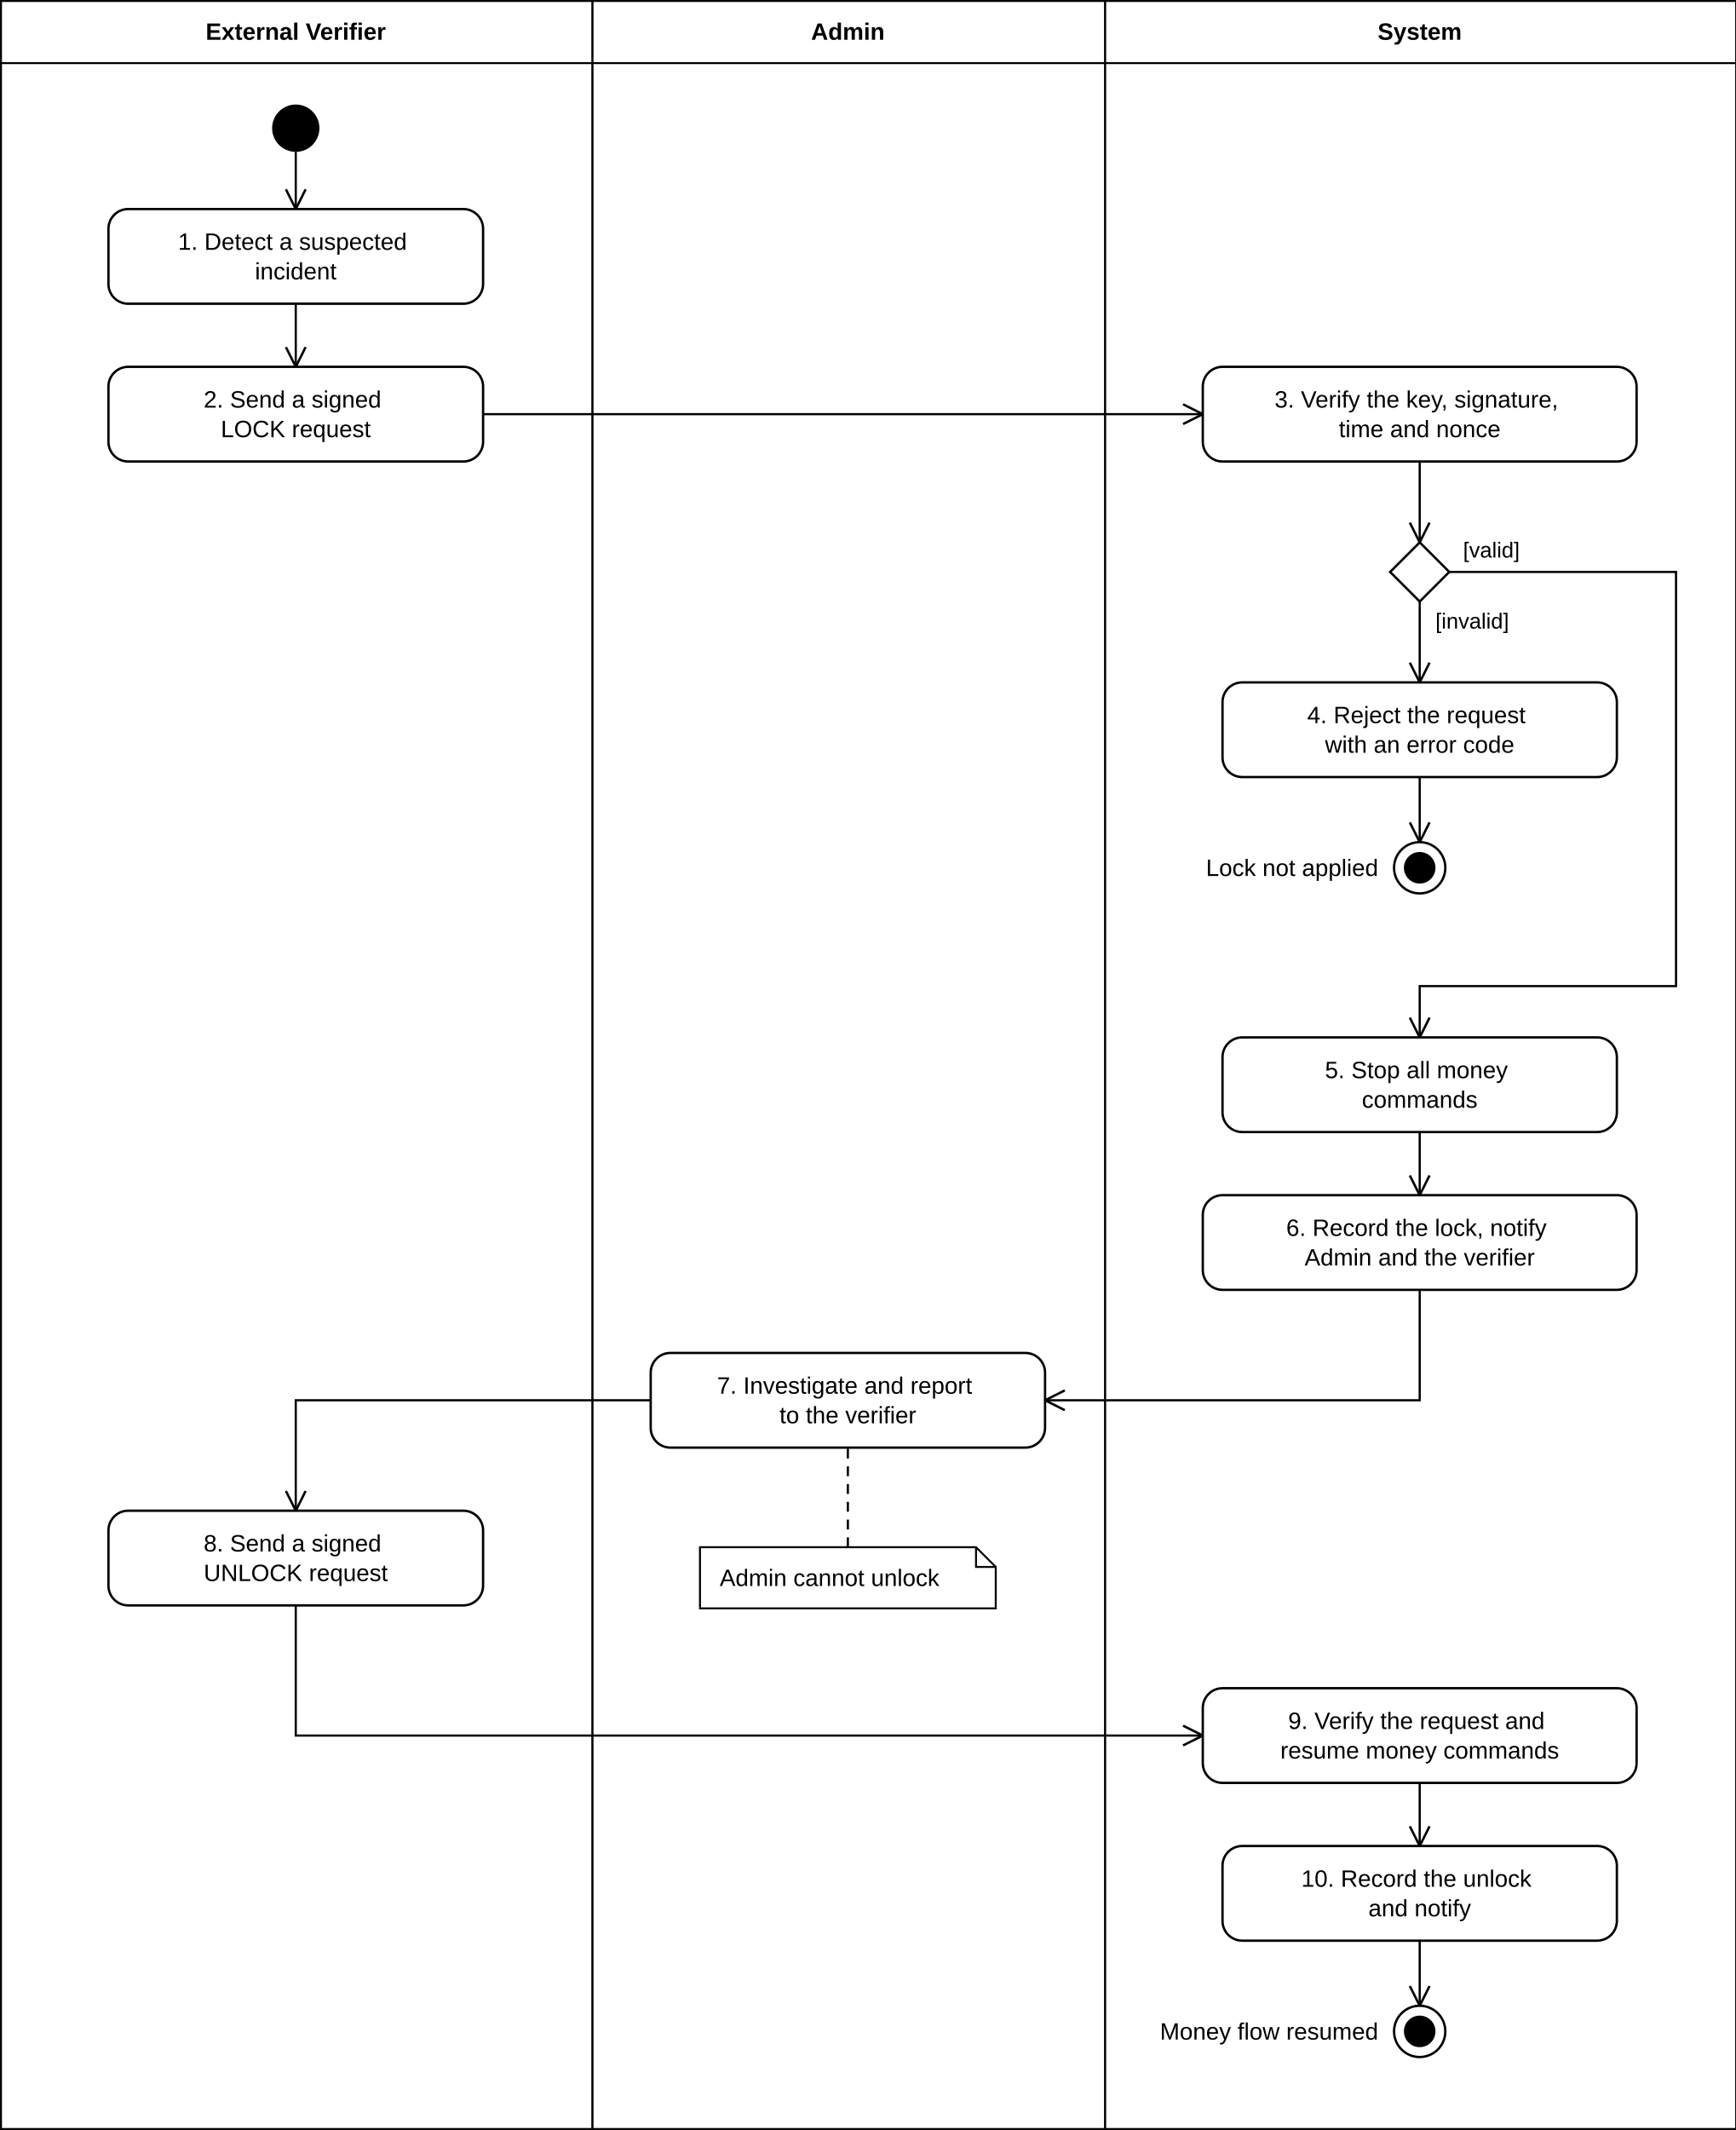
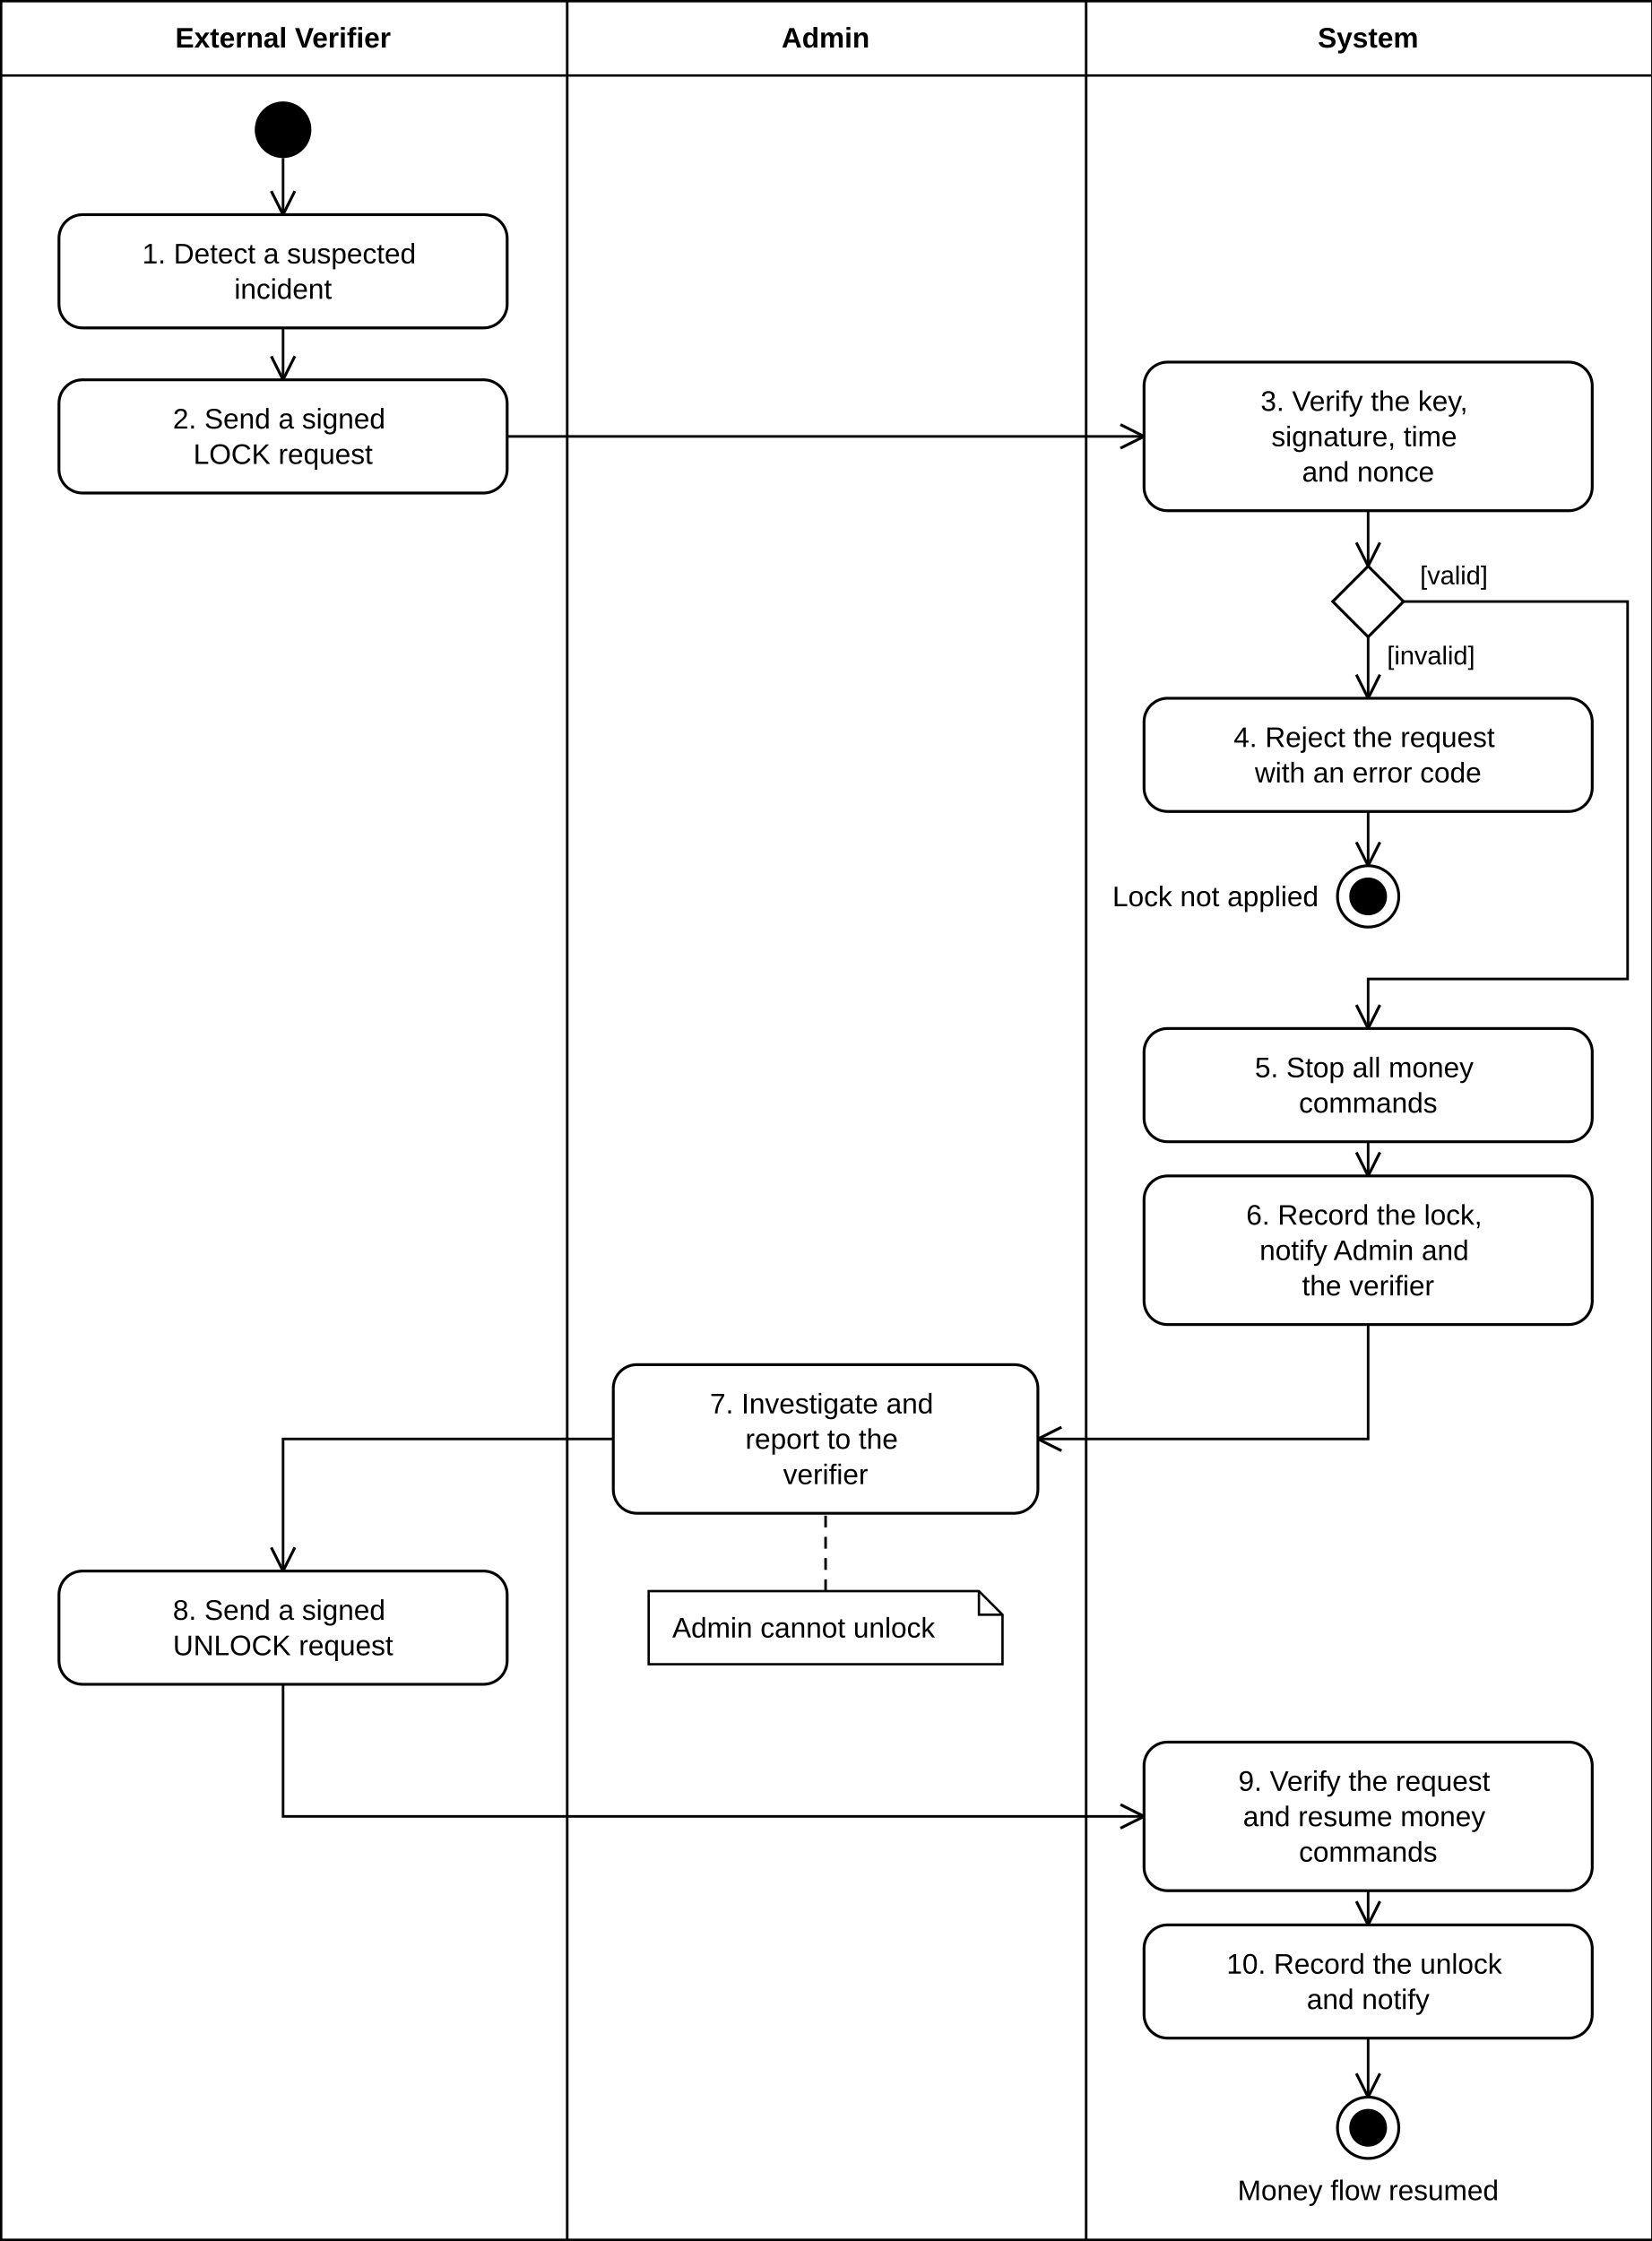
- <svg xmlns="http://www.w3.org/2000/svg" width="880" height="1080" viewBox="0 0 880 1080" font-family="Arial" font-size="12">
+ <svg xmlns="http://www.w3.org/2000/svg" width="700" height="950" viewBox="0 0 700 950" font-family="Arial" font-size="12">
  <defs>
    <marker id="open" viewBox="0 0 12 12" refX="11" refY="6" markerWidth="12" markerHeight="12" markerUnits="userSpaceOnUse" orient="auto">
      <path d="M1,1 L11,6 L1,11" fill="none" stroke="black" stroke-width="1.2" />
    </marker>
    <marker id="tri" viewBox="0 0 14 14" refX="13" refY="7" markerWidth="14" markerHeight="14" markerUnits="userSpaceOnUse" orient="auto">
      <path d="M1,1 L13,7 L1,13 Z" fill="white" stroke="black" />
    </marker>
    <marker id="dia" viewBox="0 0 18 10" refX="1" refY="5" markerWidth="18" markerHeight="10" markerUnits="userSpaceOnUse" orient="auto">
      <path d="M1,5 L9,1 L17,5 L9,9 Z" fill="black" />
    </marker>
  </defs>
-   <rect x="0" y="0" width="880" height="1080" fill="white" />
-   <rect x="0.5" y=".5" width="300" height="1079" fill="white" stroke="black" />
-   <line x1="0" y1="32" x2="300" y2="32" stroke="black" />
+   <rect x="0" y="0" width="700" height="950" fill="white" />
+   <rect x="0.5" y=".5" width="240" height="949" fill="white" stroke="black" />
+   <line x1="0" y1="32" x2="240" y2="32" stroke="black" />
  <text text-anchor="middle" dominant-baseline="central" font-size="12" font-weight="bold">
-     <tspan x="150.0" y="16.0">External Verifier</tspan>
+     <tspan x="120.0" y="16.0">External Verifier</tspan>
  </text>
-   <rect x="300.5" y=".5" width="260" height="1079" fill="white" stroke="black" />
-   <line x1="300" y1="32" x2="560" y2="32" stroke="black" />
+   <rect x="240.5" y=".5" width="220" height="949" fill="white" stroke="black" />
+   <line x1="240" y1="32" x2="460" y2="32" stroke="black" />
  <text text-anchor="middle" dominant-baseline="central" font-size="12" font-weight="bold">
-     <tspan x="430.0" y="16.0">Admin</tspan>
+     <tspan x="350.0" y="16.0">Admin</tspan>
  </text>
-   <rect x="560.5" y=".5" width="320" height="1079" fill="white" stroke="black" />
-   <line x1="560" y1="32" x2="880" y2="32" stroke="black" />
+   <rect x="460.5" y=".5" width="240" height="949" fill="white" stroke="black" />
+   <line x1="460" y1="32" x2="700" y2="32" stroke="black" />
  <text text-anchor="middle" dominant-baseline="central" font-size="12" font-weight="bold">
-     <tspan x="720.0" y="16.0">System</tspan>
+     <tspan x="580.0" y="16.0">System</tspan>
  </text>
-   <path d="M150.0,77.0 L150.0,106.0" fill="none" stroke="black" stroke-width="1.1" marker-end="url(#open)" />
-   <path d="M150.0,154.0 L150.0,186.0" fill="none" stroke="black" stroke-width="1.1" marker-end="url(#open)" />
-   <path d="M245.0,210 L610.0,210" fill="none" stroke="black" stroke-width="1.1" marker-end="url(#open)" />
-   <path d="M720.0,234.0 L720.0,275.0" fill="none" stroke="black" stroke-width="1.1" marker-end="url(#open)" />
-   <path d="M720.0,305.0 L720.0,346.0" fill="none" stroke="black" stroke-width="1.1" marker-end="url(#open)" />
-   <rect x="726.0" y="308" width="41.297" height="13.75" fill="white" />
+   <path d="M120.0,67.0 L120.0,91.0" fill="none" stroke="black" stroke-width="1.1" marker-end="url(#open)" />
+   <path d="M120.0,139.0 L120.0,161.0" fill="none" stroke="black" stroke-width="1.1" marker-end="url(#open)" />
+   <path d="M215.0,185 L485.0,185" fill="none" stroke="black" stroke-width="1.1" marker-end="url(#open)" />
+   <path d="M580.0,216.5 L580.0,240.0" fill="none" stroke="black" stroke-width="1.1" marker-end="url(#open)" />
+   <path d="M580.0,270.0 L580.0,296.0" fill="none" stroke="black" stroke-width="1.1" marker-end="url(#open)" />
+   <rect x="586.0" y="271" width="41.297" height="13.75" fill="white" />
  <text text-anchor="start" dominant-baseline="central" font-size="11">
-     <tspan x="728.0" y="314.875">[invalid]</tspan>
+     <tspan x="588.0" y="277.875">[invalid]</tspan>
  </text>
-   <path d="M720.0,394.0 L720.0,427.0" fill="none" stroke="black" stroke-width="1.1" marker-end="url(#open)" />
-   <path d="M735.0,290 L850,290 L850,500 L720.0,500 L720.0,526.0" fill="none" stroke="black" stroke-width="1.1" marker-end="url(#open)" />
-   <rect x="740.0" y="272" width="32.734" height="13.75" fill="white" />
+   <path d="M580.0,344.0 L580.0,367.0" fill="none" stroke="black" stroke-width="1.1" marker-end="url(#open)" />
+   <path d="M595.0,255 L690,255 L690,415 L580.0,415 L580.0,436.0" fill="none" stroke="black" stroke-width="1.1" marker-end="url(#open)" />
+   <rect x="600.0" y="237" width="32.734" height="13.75" fill="white" />
  <text text-anchor="start" dominant-baseline="central" font-size="11">
-     <tspan x="742.0" y="278.875">[valid]</tspan>
+     <tspan x="602.0" y="243.875">[valid]</tspan>
  </text>
-   <path d="M720.0,574.0 L720.0,606.0" fill="none" stroke="black" stroke-width="1.1" marker-end="url(#open)" />
-   <path d="M720.0,654.0 L720.0,710 L530.0,710" fill="none" stroke="black" stroke-width="1.1" marker-end="url(#open)" />
-   <path d="M430.0,784.5 L430.0,734.0" fill="none" stroke="black" stroke-width="1.1" stroke-dasharray="5,4" />
-   <path d="M330.0,710 L150.0,710 L150.0,766.0" fill="none" stroke="black" stroke-width="1.1" marker-end="url(#open)" />
-   <path d="M150.0,814.0 L150.0,880 L610.0,880" fill="none" stroke="black" stroke-width="1.1" marker-end="url(#open)" />
-   <path d="M720.0,904.0 L720.0,936.0" fill="none" stroke="black" stroke-width="1.1" marker-end="url(#open)" />
-   <path d="M720.0,984.0 L720.0,1017.0" fill="none" stroke="black" stroke-width="1.1" marker-end="url(#open)" />
-   <circle cx="150.0" cy="65" r="12.0" fill="black" />
-   <rect x="55.0" y="106.0" width="190" height="48.0" rx="10" fill="white" stroke="black" stroke-width="1.2" />
+   <path d="M580.0,484.0 L580.0,498.5" fill="none" stroke="black" stroke-width="1.1" marker-end="url(#open)" />
+   <path d="M580.0,561.5 L580.0,610 L440.0,610" fill="none" stroke="black" stroke-width="1.1" marker-end="url(#open)" />
+   <path d="M350.0,674.5 L350.0,641.5" fill="none" stroke="black" stroke-width="1.1" stroke-dasharray="5,4" />
+   <path d="M260.0,610 L120.0,610 L120.0,666.0" fill="none" stroke="black" stroke-width="1.1" marker-end="url(#open)" />
+   <path d="M120.0,714.0 L120.0,770 L485.0,770" fill="none" stroke="black" stroke-width="1.1" marker-end="url(#open)" />
+   <path d="M580.0,801.5 L580.0,816.0" fill="none" stroke="black" stroke-width="1.1" marker-end="url(#open)" />
+   <path d="M580.0,864.0 L580.0,889.0" fill="none" stroke="black" stroke-width="1.1" marker-end="url(#open)" />
+   <circle cx="120.0" cy="55" r="12.0" fill="black" />
+   <rect x="25.0" y="91.0" width="190" height="48.0" rx="10" fill="white" stroke="black" stroke-width="1.2" />
  <text text-anchor="middle" dominant-baseline="central" font-size="12">
-     <tspan x="150.0" y="122.5">1. Detect a suspected</tspan>
-     <tspan x="150.0" y="137.5">incident</tspan>
+     <tspan x="120.0" y="107.5">1. Detect a suspected</tspan>
+     <tspan x="120.0" y="122.5">incident</tspan>
  </text>
-   <rect x="55.0" y="186.0" width="190" height="48.0" rx="10" fill="white" stroke="black" stroke-width="1.2" />
+   <rect x="25.0" y="161.0" width="190" height="48.0" rx="10" fill="white" stroke="black" stroke-width="1.2" />
  <text text-anchor="middle" dominant-baseline="central" font-size="12">
-     <tspan x="150.0" y="202.5">2. Send a signed</tspan>
-     <tspan x="150.0" y="217.5">LOCK request</tspan>
+     <tspan x="120.0" y="177.5">2. Send a signed</tspan>
+     <tspan x="120.0" y="192.5">LOCK request</tspan>
  </text>
-   <rect x="610.0" y="186.0" width="220" height="48.0" rx="10" fill="white" stroke="black" stroke-width="1.2" />
+   <rect x="485.0" y="153.5" width="190" height="63.0" rx="10" fill="white" stroke="black" stroke-width="1.2" />
  <text text-anchor="middle" dominant-baseline="central" font-size="12">
-     <tspan x="720.0" y="202.5">3. Verify the key, signature,</tspan>
-     <tspan x="720.0" y="217.5">time and nonce</tspan>
+     <tspan x="580.0" y="170.0">3. Verify the key,</tspan>
+     <tspan x="580.0" y="185.0">signature, time</tspan>
+     <tspan x="580.0" y="200.0">and nonce</tspan>
  </text>
-   <polygon points="720.0,275.0 735.0,290 720.0,305.0 705.0,290" fill="white" stroke="black" stroke-width="1.2" />
-   <rect x="620.0" y="346.0" width="200" height="48.0" rx="10" fill="white" stroke="black" stroke-width="1.2" />
+   <polygon points="580.0,240.0 595.0,255 580.0,270.0 565.0,255" fill="white" stroke="black" stroke-width="1.2" />
+   <rect x="485.0" y="296.0" width="190" height="48.0" rx="10" fill="white" stroke="black" stroke-width="1.2" />
  <text text-anchor="middle" dominant-baseline="central" font-size="12">
-     <tspan x="720.0" y="362.5">4. Reject the request</tspan>
-     <tspan x="720.0" y="377.5">with an error code</tspan>
+     <tspan x="580.0" y="312.5">4. Reject the request</tspan>
+     <tspan x="580.0" y="327.5">with an error code</tspan>
  </text>
-   <circle cx="720.0" cy="440" r="13.0" fill="white" stroke="black" stroke-width="1.2" />
-   <circle cx="720.0" cy="440" r="8.0" fill="black" />
+   <circle cx="580.0" cy="380" r="13.0" fill="white" stroke="black" stroke-width="1.2" />
+   <circle cx="580.0" cy="380" r="8.0" fill="black" />
  <text text-anchor="middle" dominant-baseline="central" font-size="12">
-     <tspan x="655.287" y="440.0">Lock not applied</tspan>
+     <tspan x="515.287" y="380.0">Lock not applied</tspan>
  </text>
-   <rect x="620.0" y="526.0" width="200" height="48.0" rx="10" fill="white" stroke="black" stroke-width="1.2" />
+   <rect x="485.0" y="436.0" width="190" height="48.0" rx="10" fill="white" stroke="black" stroke-width="1.2" />
  <text text-anchor="middle" dominant-baseline="central" font-size="12">
-     <tspan x="720.0" y="542.5">5. Stop all money</tspan>
-     <tspan x="720.0" y="557.5">commands</tspan>
+     <tspan x="580.0" y="452.5">5. Stop all money</tspan>
+     <tspan x="580.0" y="467.5">commands</tspan>
  </text>
-   <rect x="610.0" y="606.0" width="220" height="48.0" rx="10" fill="white" stroke="black" stroke-width="1.2" />
+   <rect x="485.0" y="498.5" width="190" height="63.0" rx="10" fill="white" stroke="black" stroke-width="1.2" />
  <text text-anchor="middle" dominant-baseline="central" font-size="12">
-     <tspan x="720.0" y="622.5">6. Record the lock, notify</tspan>
-     <tspan x="720.0" y="637.5">Admin and the verifier</tspan>
+     <tspan x="580.0" y="515.0">6. Record the lock,</tspan>
+     <tspan x="580.0" y="530.0">notify Admin and</tspan>
+     <tspan x="580.0" y="545.0">the verifier</tspan>
  </text>
-   <rect x="330.0" y="686.0" width="200" height="48.0" rx="10" fill="white" stroke="black" stroke-width="1.2" />
+   <rect x="260.0" y="578.5" width="180" height="63.0" rx="10" fill="white" stroke="black" stroke-width="1.2" />
  <text text-anchor="middle" dominant-baseline="central" font-size="12">
-     <tspan x="430.0" y="702.5">7. Investigate and report</tspan>
-     <tspan x="430.0" y="717.5">to the verifier</tspan>
+     <tspan x="350.0" y="595.0">7. Investigate and</tspan>
+     <tspan x="350.0" y="610.0">report to the</tspan>
+     <tspan x="350.0" y="625.0">verifier</tspan>
  </text>
-   <path d="M355.0,784.5 L495.0,784.5 L505.0,794.5 L505.0,815.5 L355.0,815.5 Z" fill="white" stroke="black" />
-   <path d="M495.0,784.5 L495.0,794.5 L505.0,794.5" fill="none" stroke="black" />
+   <path d="M275.0,674.5 L415.0,674.5 L425.0,684.5 L425.0,705.5 L275.0,705.5 Z" fill="white" stroke="black" />
+   <path d="M415.0,674.5 L415.0,684.5 L425.0,684.5" fill="none" stroke="black" />
  <text text-anchor="start" dominant-baseline="central" font-size="12">
-     <tspan x="365.0" y="800.0">Admin cannot unlock</tspan>
+     <tspan x="285.0" y="690.0">Admin cannot unlock</tspan>
  </text>
-   <rect x="55.0" y="766.0" width="190" height="48.0" rx="10" fill="white" stroke="black" stroke-width="1.2" />
+   <rect x="25.0" y="666.0" width="190" height="48.0" rx="10" fill="white" stroke="black" stroke-width="1.2" />
  <text text-anchor="middle" dominant-baseline="central" font-size="12">
-     <tspan x="150.0" y="782.5">8. Send a signed</tspan>
-     <tspan x="150.0" y="797.5">UNLOCK request</tspan>
+     <tspan x="120.0" y="682.5">8. Send a signed</tspan>
+     <tspan x="120.0" y="697.5">UNLOCK request</tspan>
  </text>
-   <rect x="610.0" y="856.0" width="220" height="48.0" rx="10" fill="white" stroke="black" stroke-width="1.2" />
+   <rect x="485.0" y="738.5" width="190" height="63.0" rx="10" fill="white" stroke="black" stroke-width="1.2" />
  <text text-anchor="middle" dominant-baseline="central" font-size="12">
-     <tspan x="720.0" y="872.5">9. Verify the request and</tspan>
-     <tspan x="720.0" y="887.5">resume money commands</tspan>
+     <tspan x="580.0" y="755.0">9. Verify the request</tspan>
+     <tspan x="580.0" y="770.0">and resume money</tspan>
+     <tspan x="580.0" y="785.0">commands</tspan>
  </text>
-   <rect x="620.0" y="936.0" width="200" height="48.0" rx="10" fill="white" stroke="black" stroke-width="1.2" />
+   <rect x="485.0" y="816.0" width="190" height="48.0" rx="10" fill="white" stroke="black" stroke-width="1.2" />
  <text text-anchor="middle" dominant-baseline="central" font-size="12">
-     <tspan x="720.0" y="952.5">10. Record the unlock</tspan>
-     <tspan x="720.0" y="967.5">and notify</tspan>
+     <tspan x="580.0" y="832.5">10. Record the unlock</tspan>
+     <tspan x="580.0" y="847.5">and notify</tspan>
  </text>
-   <circle cx="720.0" cy="1030" r="13.0" fill="white" stroke="black" stroke-width="1.2" />
-   <circle cx="720.0" cy="1030" r="8.0" fill="black" />
+   <circle cx="580.0" cy="902" r="13.0" fill="white" stroke="black" stroke-width="1.2" />
+   <circle cx="580.0" cy="902" r="8.0" fill="black" />
  <text text-anchor="middle" dominant-baseline="central" font-size="12">
-     <tspan x="643.631" y="1030.0">Money flow resumed</tspan>
+     <tspan x="580.0" y="928.5">Money flow resumed</tspan>
  </text>
</svg>
